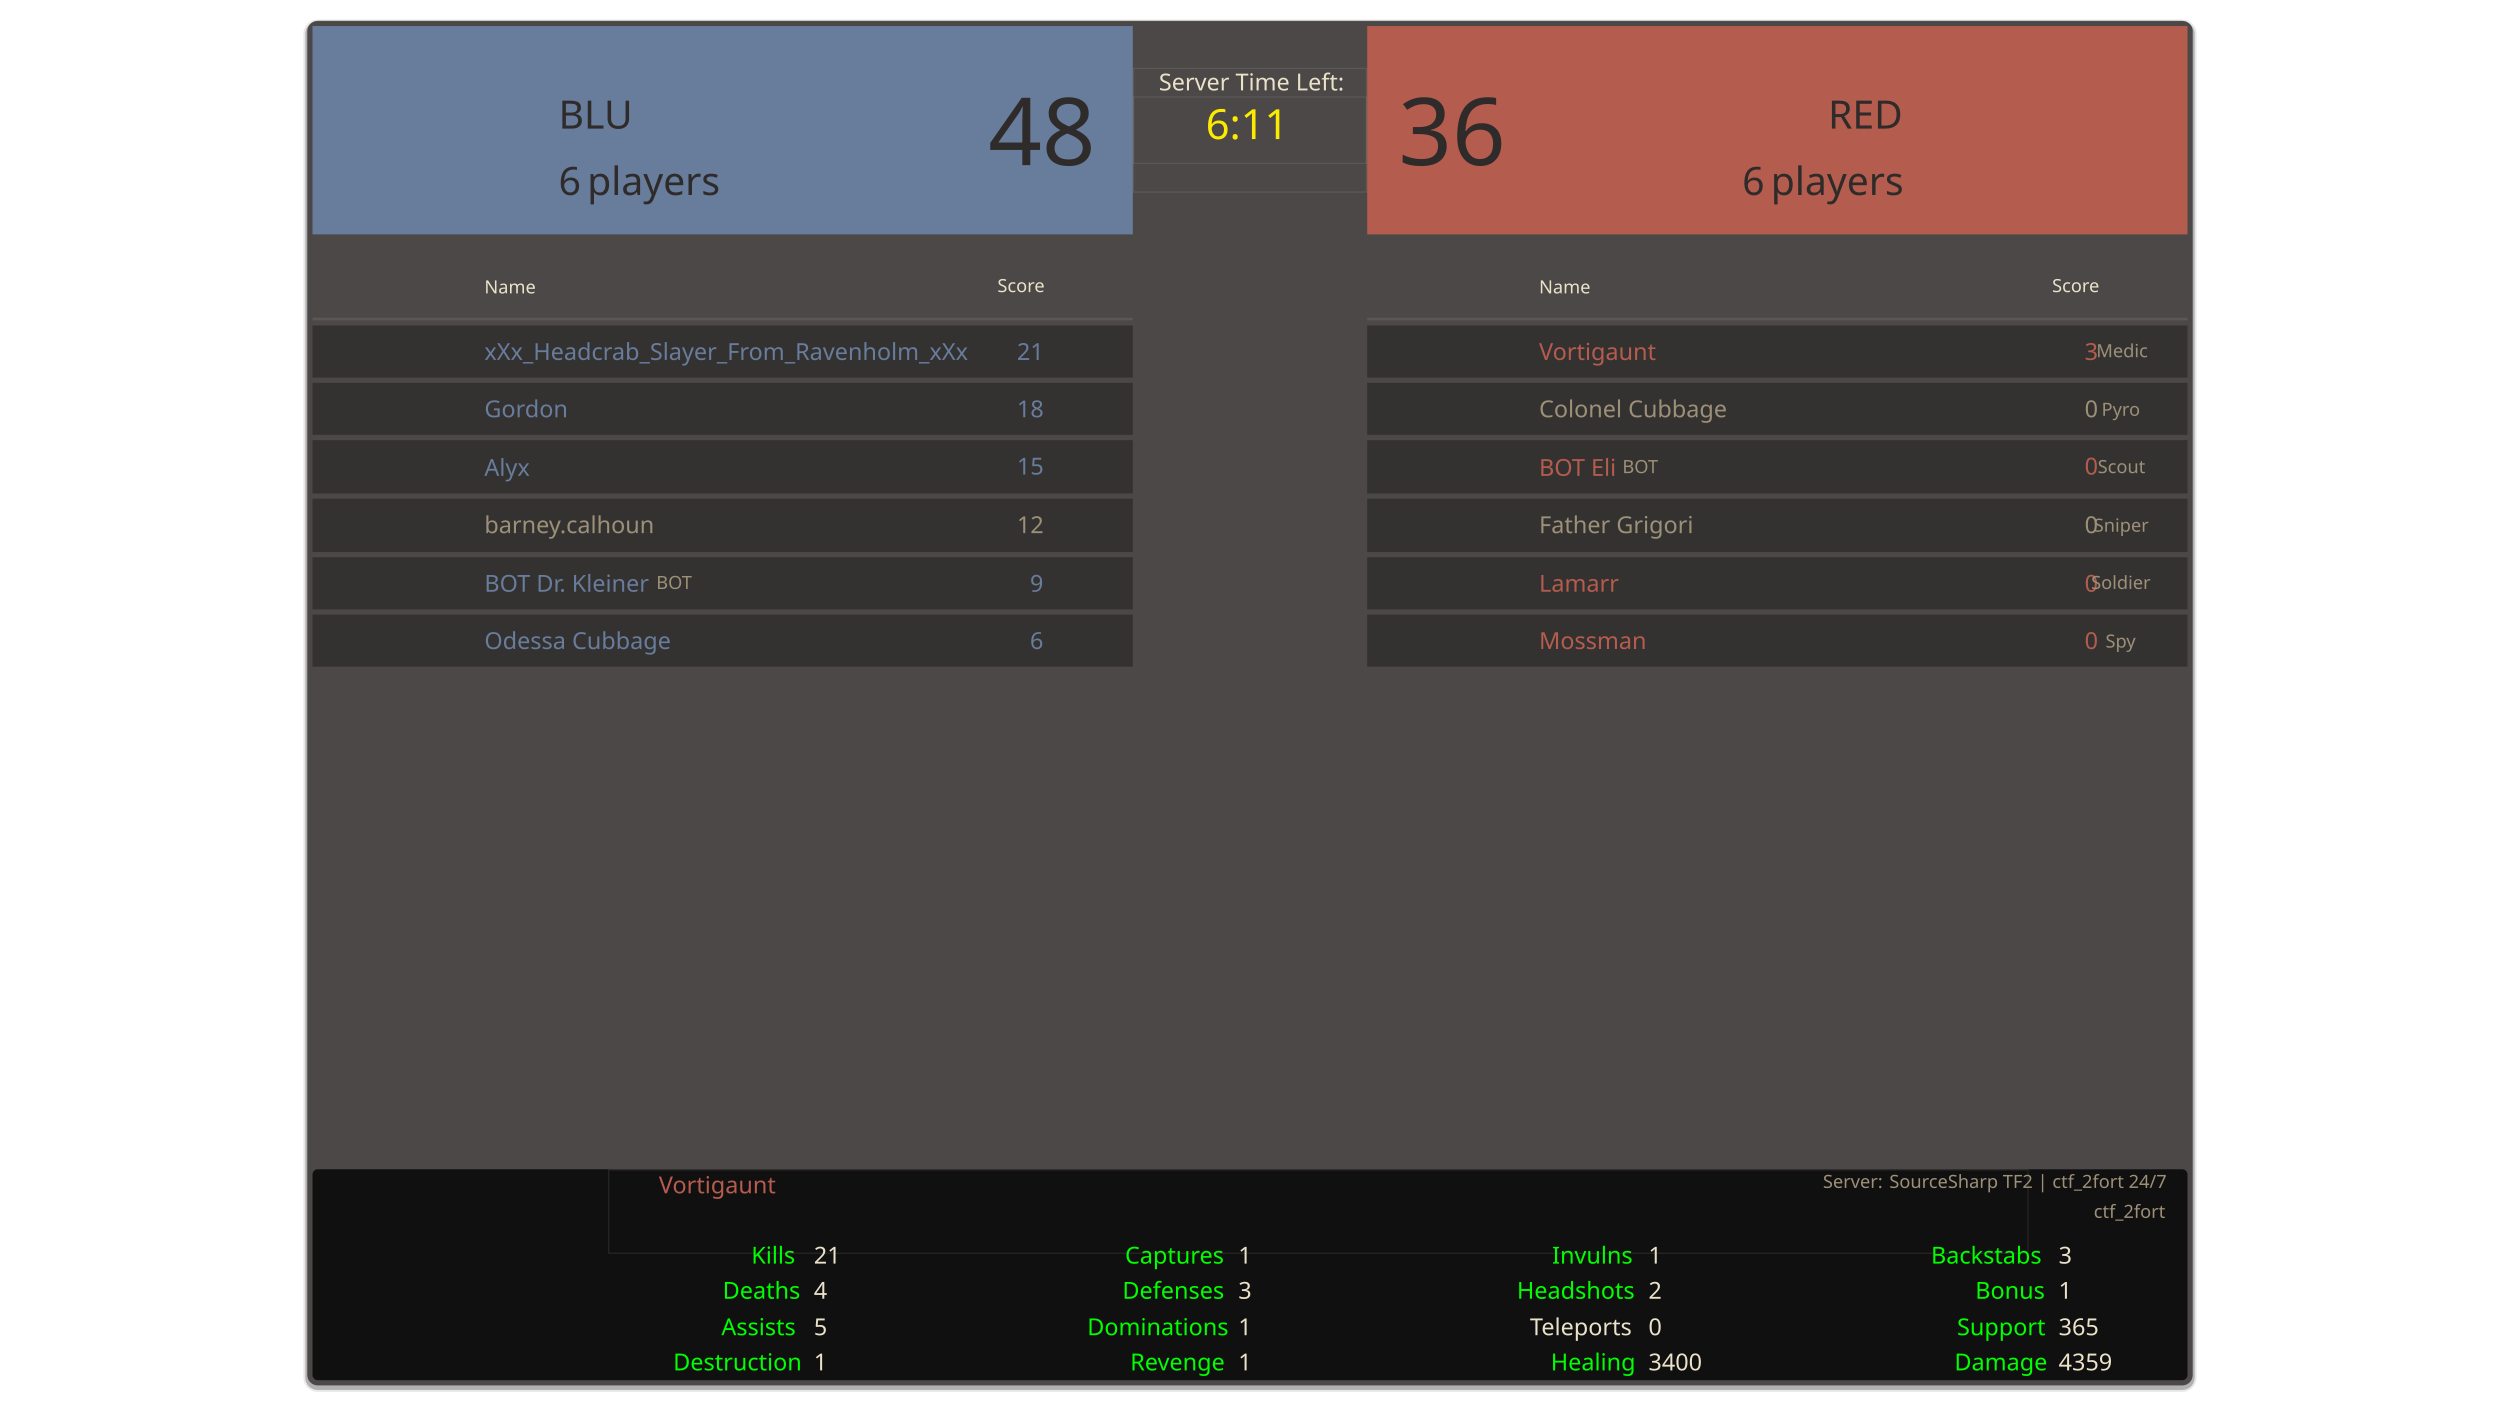
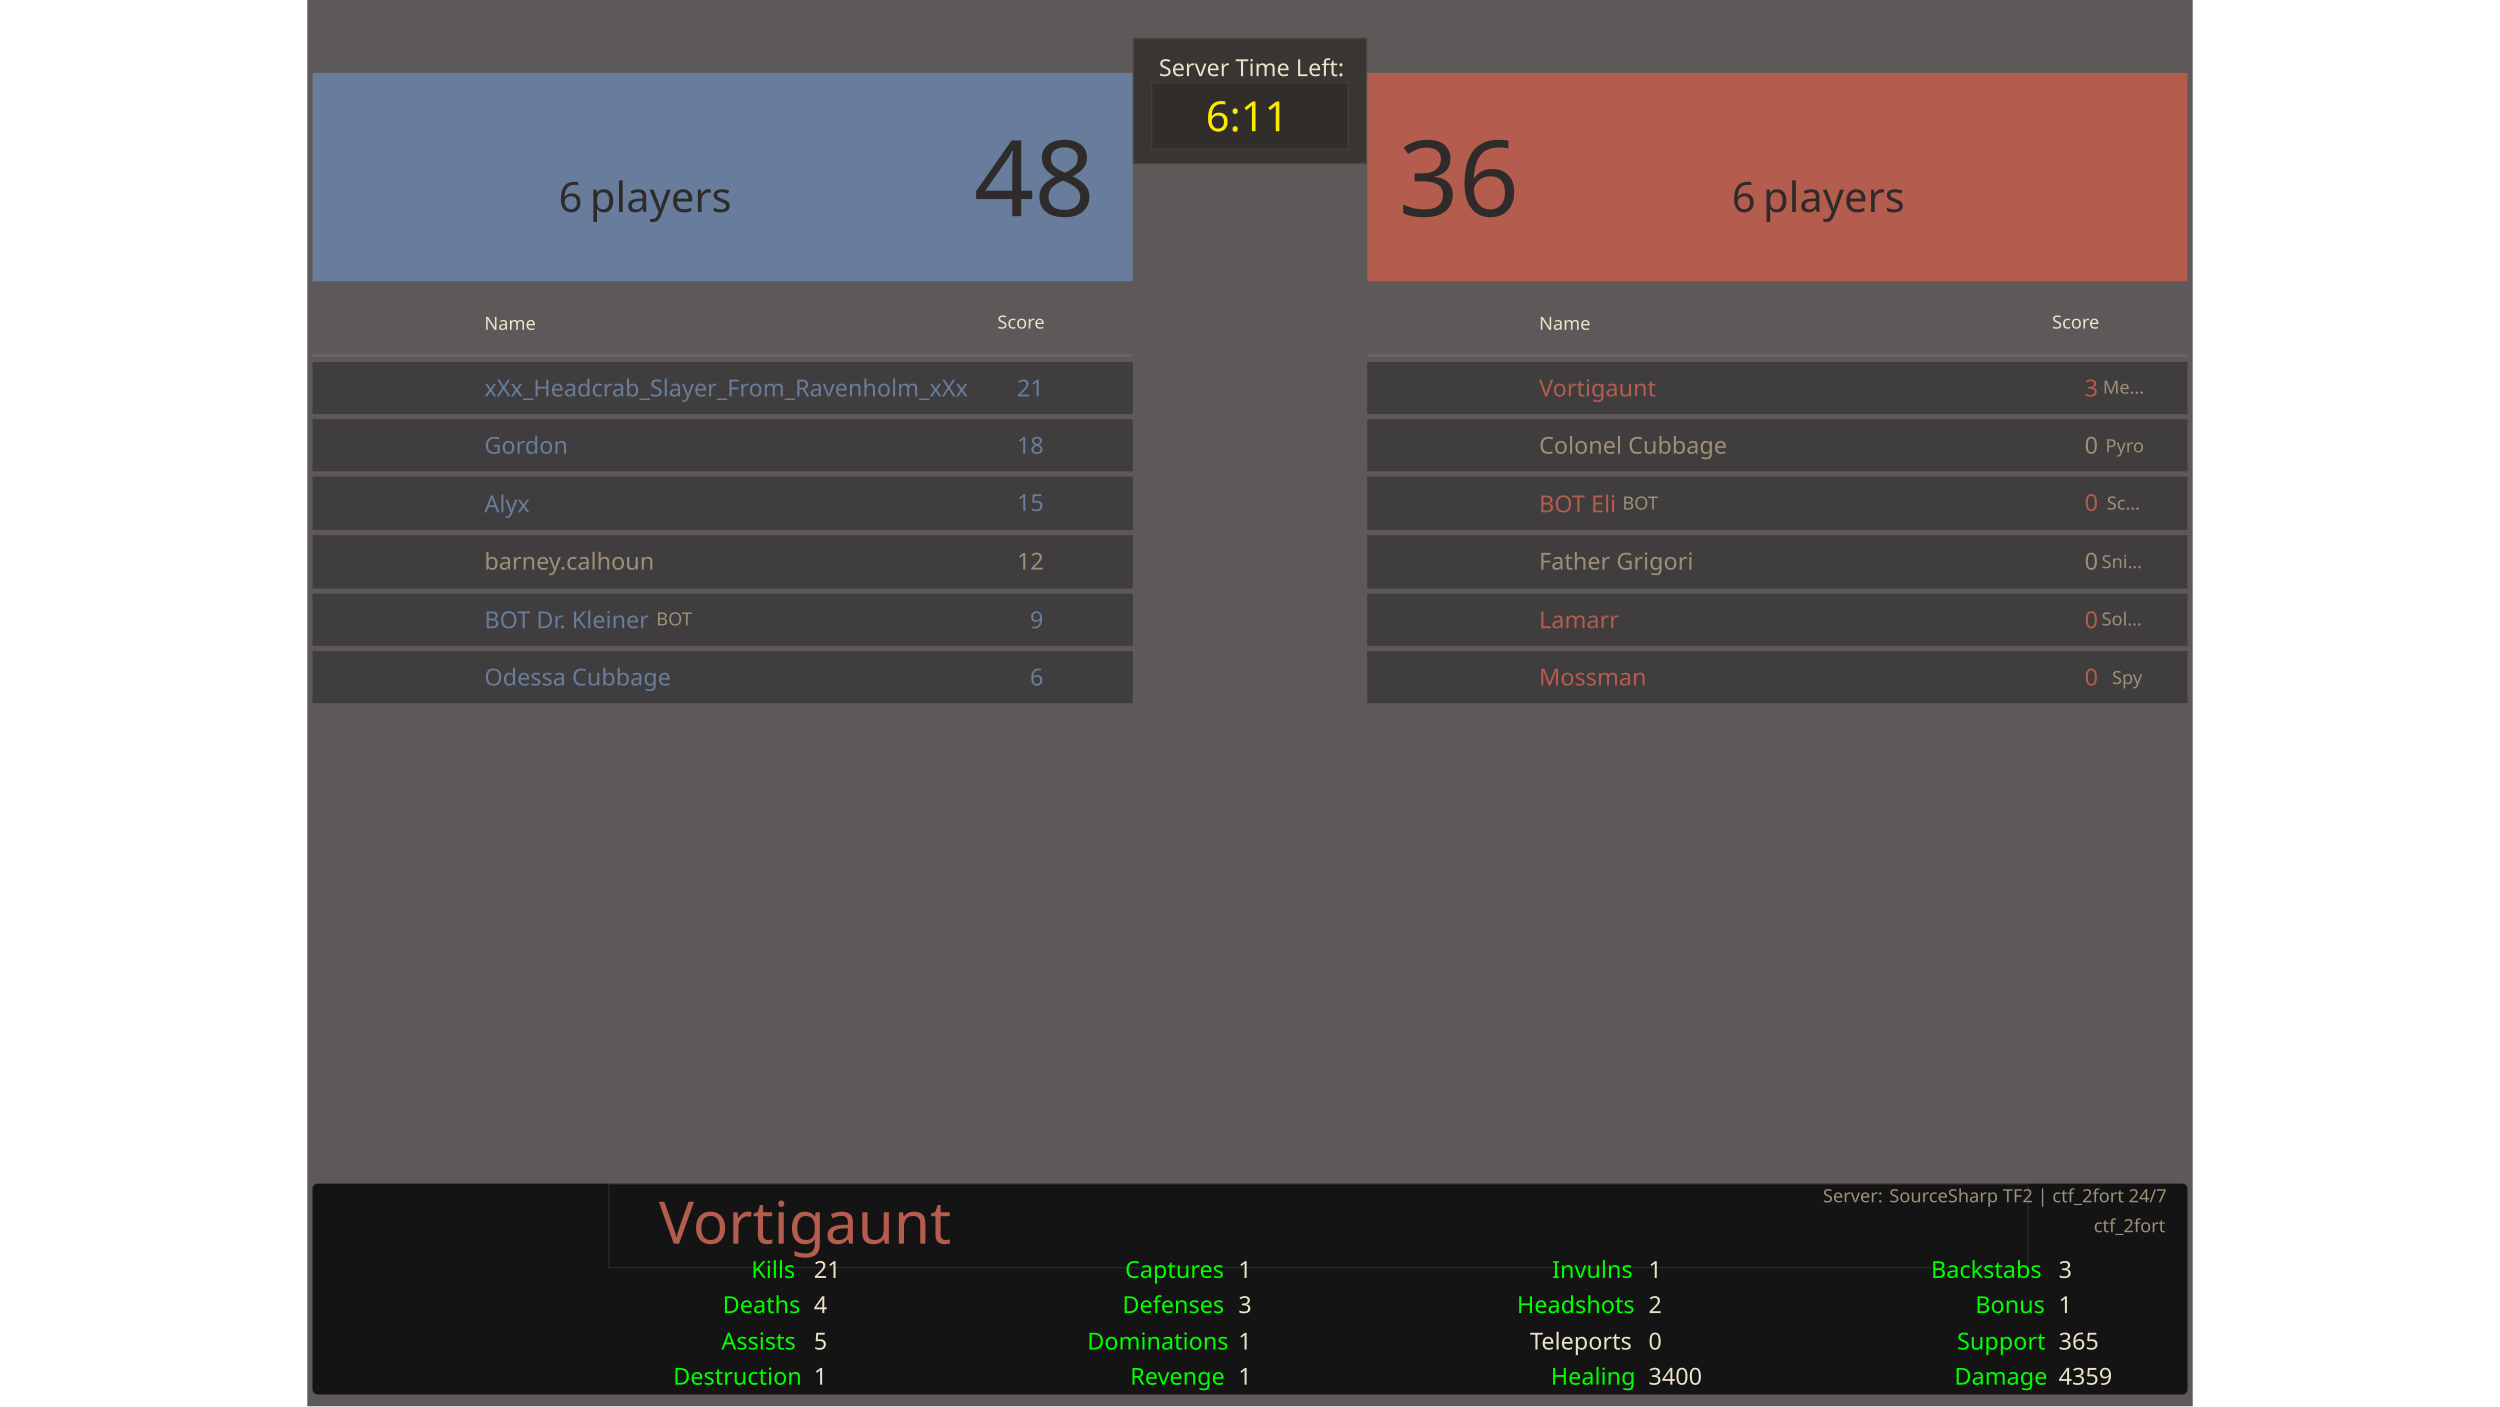
<svg xmlns="http://www.w3.org/2000/svg" width="1920" height="1080" viewBox="0 0 1920 1080" data-scale="1">
-   <rect x="233" y="15" width="1454" height="1054" rx="11" fill="#000000" fill-opacity="0.09" data-e="2" />
-   <rect x="234.5" y="16.5" width="1451" height="1051" rx="9.5" fill="#000000" fill-opacity="0.24" data-e="2" />
-   <rect x="236" y="16" width="1448" height="1048" rx="8" fill="#2e2b2a" fill-opacity="0.78" data-e="2" />
-   <rect x="240" y="20" width="630" height="160" fill="#687c9b" data-e="4" />
-   <text x="429" y="98.75" font-family="TF2 Build" font-size="30" font-weight="500" fill="#2e2b2a" xml:space="preserve" data-e="6">BLU</text>
-   <text x="429" y="149.75" font-family="TF2 Build" font-size="30" font-weight="500" fill="#2e2b2a" xml:space="preserve" data-e="8">6</text>
-   <text x="451" y="149.75" font-family="TF2 Build" font-size="30" font-weight="500" fill="#2e2b2a" xml:space="preserve" data-e="9">players</text>
-   <text x="759" y="126.8" font-family="TF2 Build" font-size="72" font-weight="500" fill="#2e2b2a" xml:space="preserve" data-e="10">48</text>
-   <rect x="870.5" y="52.5" width="179" height="95" fill="none" stroke="#ebe2ca" stroke-opacity="0.1" stroke-width="1" data-e="12" />
-   <text x="890" y="69.45" font-family="TF2 Secondary" font-size="18" font-weight="500" fill="#ebe2ca" xml:space="preserve" data-e="13">Server Time Left:</text>
-   <rect x="870.5" y="74.5" width="179" height="51" fill="none" stroke="#ebe2ca" stroke-opacity="0.1" stroke-width="1" data-e="14" />
-   <text x="926" y="106.8" font-family="TF2 Secondary" font-size="32" font-weight="500" fill="#fbeb00" xml:space="preserve" data-e="15">6:11</text>
-   <rect x="1050" y="20" width="630" height="160" fill="#b45c4d" data-e="16" />
-   <text x="1404" y="98.75" font-family="TF2 Build" font-size="30" font-weight="500" fill="#2e2b2a" xml:space="preserve" data-e="18">RED</text>
-   <text x="1338" y="149.75" font-family="TF2 Build" font-size="30" font-weight="500" fill="#2e2b2a" xml:space="preserve" data-e="20">6</text>
-   <text x="1360" y="149.75" font-family="TF2 Build" font-size="30" font-weight="500" fill="#2e2b2a" xml:space="preserve" data-e="21">players</text>
-   <text x="1074" y="126.8" font-family="TF2 Build" font-size="72" font-weight="500" fill="#2e2b2a" xml:space="preserve" data-e="22">36</text>
+   <rect x="236" y="0" width="1448" height="1080" fill="#2e2b2a" fill-opacity="0.78" data-e="1" />
+   <rect x="240" y="56" width="630" height="160" fill="#687c9b" data-e="4" />
+   <text x="429" y="162.8" font-family="TF2 Secondary" font-size="32" font-weight="500" fill="#2e2b2a" xml:space="preserve" data-e="6">6</text>
+   <text x="453" y="162.8" font-family="TF2 Secondary" font-size="32" font-weight="500" fill="#2e2b2a" xml:space="preserve" data-e="7">players</text>
+   <text x="748" y="166.02" font-family="TF2" font-size="81" font-weight="500" fill="#2e2b2a" xml:space="preserve" data-e="8">48</text>
+   <rect x="870" y="29" width="180" height="97" fill="#2e2b2a" fill-opacity="0.78" data-e="10" />
+   <rect x="870.5" y="29.5" width="179" height="96" fill="none" stroke="#ebe2ca" stroke-opacity="0.1" stroke-width="1" data-e="10" />
+   <text x="890" y="58.45" font-family="TF2 Secondary" font-size="18" font-weight="500" fill="#ebe2ca" xml:space="preserve" data-e="11">Server Time Left:</text>
+   <rect x="884" y="63" width="152" height="52" fill="#2e2b2a" fill-opacity="0.78" data-e="12" />
+   <rect x="884.5" y="63.5" width="151" height="51" fill="none" stroke="#ebe2ca" stroke-opacity="0.1" stroke-width="1" data-e="12" />
+   <text x="926" y="100.8" font-family="TF2 Secondary" font-size="32" font-weight="500" fill="#fbeb00" xml:space="preserve" data-e="14">6:11</text>
+   <rect x="1050" y="56" width="630" height="160" fill="#b45c4d" data-e="15" />
+   <text x="1330" y="162.8" font-family="TF2 Secondary" font-size="32" font-weight="500" fill="#2e2b2a" xml:space="preserve" data-e="17">6</text>
+   <text x="1354" y="162.8" font-family="TF2 Secondary" font-size="32" font-weight="500" fill="#2e2b2a" xml:space="preserve" data-e="18">players</text>
+   <text x="1074" y="166.02" font-family="TF2" font-size="81" font-weight="500" fill="#2e2b2a" xml:space="preserve" data-e="19">36</text>
  <clipPath id="c0">
-     <rect x="240" y="200" width="630" height="690" />
+     <rect x="240" y="228" width="630" height="681" />
  </clipPath>
-   <g clip-path="url(#c0)" data-e="24">
-     <text x="372" y="225.35" font-family="TF2 Secondary" font-size="14" font-weight="500" fill="#ebe2ca" xml:space="preserve" data-e="31">Name</text>
-     <text x="766" y="224.35" font-family="TF2 Secondary" font-size="14" font-weight="500" fill="#ebe2ca" xml:space="preserve" data-e="36">Score</text>
-     <rect x="240" y="244" width="630" height="2" fill="#ebe2ca" fill-opacity="0.1" data-e="39" />
-     <rect x="240" y="250" width="630" height="40" fill="#000000" fill-opacity="0.31" data-e="40" />
-     <text x="372" y="276.45" font-family="TF2 Secondary" font-size="18" font-weight="500" fill="#687c9b" xml:space="preserve" data-e="46">xXx_Headcrab_Slayer_From_Ravenholm_xXx</text>
-     <text x="781" y="276.45" font-family="TF2 Secondary" font-size="18" font-weight="500" fill="#687c9b" xml:space="preserve" data-e="51">21</text>
-     <rect x="240" y="294" width="630" height="40" fill="#000000" fill-opacity="0.31" data-e="54" />
-     <text x="372" y="320.45" font-family="TF2 Secondary" font-size="18" font-weight="500" fill="#687c9b" xml:space="preserve" data-e="60">Gordon</text>
-     <text x="781" y="320.45" font-family="TF2 Secondary" font-size="18" font-weight="500" fill="#687c9b" xml:space="preserve" data-e="65">18</text>
-     <rect x="240" y="338" width="630" height="41" fill="#000000" fill-opacity="0.31" data-e="68" />
-     <text x="372" y="365.45" font-family="TF2 Secondary" font-size="18" font-weight="500" fill="#687c9b" xml:space="preserve" data-e="74">Alyx</text>
-     <text x="781" y="364.45" font-family="TF2 Secondary" font-size="18" font-weight="500" fill="#687c9b" xml:space="preserve" data-e="79">15</text>
-     <rect x="240" y="383" width="630" height="41" fill="#000000" fill-opacity="0.31" data-e="82" />
-     <text x="372" y="409.45" font-family="TF2 Secondary" font-size="18" font-weight="500" fill="#9d9078" xml:space="preserve" data-e="88">barney.calhoun</text>
-     <text x="781" y="409.45" font-family="TF2 Secondary" font-size="18" font-weight="500" fill="#9d9078" xml:space="preserve" data-e="93">12</text>
-     <rect x="240" y="428" width="630" height="40" fill="#000000" fill-opacity="0.31" data-e="96" />
-     <text x="372" y="454.45" font-family="TF2 Secondary" font-size="18" font-weight="500" fill="#687c9b" xml:space="preserve" data-e="102">BOT Dr. Kleiner</text>
-     <text x="504" y="452.35" font-family="TF2 Secondary" font-size="14" font-weight="500" fill="#9d9078" xml:space="preserve" data-e="103">BOT</text>
-     <text x="791" y="454.45" font-family="TF2 Secondary" font-size="18" font-weight="500" fill="#687c9b" xml:space="preserve" data-e="108">9</text>
-     <rect x="240" y="472" width="630" height="40" fill="#000000" fill-opacity="0.31" data-e="111" />
-     <text x="372" y="498.45" font-family="TF2 Secondary" font-size="18" font-weight="500" fill="#687c9b" xml:space="preserve" data-e="117">Odessa Cubbage</text>
-     <text x="791" y="498.45" font-family="TF2 Secondary" font-size="18" font-weight="500" fill="#687c9b" xml:space="preserve" data-e="122">6</text>
+   <g clip-path="url(#c0)" data-e="21">
+     <text x="372" y="253.35" font-family="TF2 Secondary" font-size="14" font-weight="500" fill="#ebe2ca" xml:space="preserve" data-e="28">Name</text>
+     <text x="766" y="252.35" font-family="TF2 Secondary" font-size="14" font-weight="500" fill="#ebe2ca" xml:space="preserve" data-e="33">Score</text>
+     <rect x="240" y="272" width="630" height="2" fill="#ebe2ca" fill-opacity="0.1" data-e="36" />
+     <rect x="240" y="278" width="630" height="40" fill="#000000" fill-opacity="0.31" data-e="37" />
+     <text x="372" y="304.45" font-family="TF2 Secondary" font-size="18" font-weight="500" fill="#687c9b" xml:space="preserve" data-e="43">xXx_Headcrab_Slayer_From_Ravenholm_xXx</text>
+     <text x="781" y="304.45" font-family="TF2 Secondary" font-size="18" font-weight="500" fill="#687c9b" xml:space="preserve" data-e="48">21</text>
+     <rect x="240" y="322" width="630" height="40" fill="#000000" fill-opacity="0.31" data-e="51" />
+     <text x="372" y="348.45" font-family="TF2 Secondary" font-size="18" font-weight="500" fill="#687c9b" xml:space="preserve" data-e="57">Gordon</text>
+     <text x="781" y="348.45" font-family="TF2 Secondary" font-size="18" font-weight="500" fill="#687c9b" xml:space="preserve" data-e="62">18</text>
+     <rect x="240" y="366" width="630" height="41" fill="#000000" fill-opacity="0.31" data-e="65" />
+     <text x="372" y="393.45" font-family="TF2 Secondary" font-size="18" font-weight="500" fill="#687c9b" xml:space="preserve" data-e="71">Alyx</text>
+     <text x="781" y="392.45" font-family="TF2 Secondary" font-size="18" font-weight="500" fill="#687c9b" xml:space="preserve" data-e="76">15</text>
+     <rect x="240" y="411" width="630" height="41" fill="#000000" fill-opacity="0.31" data-e="79" />
+     <text x="372" y="437.45" font-family="TF2 Secondary" font-size="18" font-weight="500" fill="#9d9078" xml:space="preserve" data-e="85">barney.calhoun</text>
+     <text x="781" y="437.45" font-family="TF2 Secondary" font-size="18" font-weight="500" fill="#9d9078" xml:space="preserve" data-e="90">12</text>
+     <rect x="240" y="456" width="630" height="40" fill="#000000" fill-opacity="0.31" data-e="93" />
+     <text x="372" y="482.45" font-family="TF2 Secondary" font-size="18" font-weight="500" fill="#687c9b" xml:space="preserve" data-e="99">BOT Dr. Kleiner</text>
+     <text x="504" y="480.35" font-family="TF2 Secondary" font-size="14" font-weight="500" fill="#9d9078" xml:space="preserve" data-e="100">BOT</text>
+     <text x="791" y="482.45" font-family="TF2 Secondary" font-size="18" font-weight="500" fill="#687c9b" xml:space="preserve" data-e="105">9</text>
+     <rect x="240" y="500" width="630" height="40" fill="#000000" fill-opacity="0.31" data-e="108" />
+     <text x="372" y="526.45" font-family="TF2 Secondary" font-size="18" font-weight="500" fill="#687c9b" xml:space="preserve" data-e="114">Odessa Cubbage</text>
+     <text x="791" y="526.45" font-family="TF2 Secondary" font-size="18" font-weight="500" fill="#687c9b" xml:space="preserve" data-e="119">6</text>
  </g>
  <clipPath id="c1">
-     <rect x="1050" y="200" width="630" height="690" />
+     <rect x="1050" y="228" width="630" height="681" />
  </clipPath>
-   <g clip-path="url(#c1)" data-e="126">
-     <text x="1182" y="225.35" font-family="TF2 Secondary" font-size="14" font-weight="500" fill="#ebe2ca" xml:space="preserve" data-e="133">Name</text>
-     <text x="1576" y="224.35" font-family="TF2 Secondary" font-size="14" font-weight="500" fill="#ebe2ca" xml:space="preserve" data-e="138">Score</text>
-     <rect x="1050" y="244" width="630" height="2" fill="#ebe2ca" fill-opacity="0.1" data-e="141" />
-     <rect x="1050" y="250" width="630" height="40" fill="#000000" fill-opacity="0.31" data-e="142" />
-     <text x="1182" y="276.45" font-family="TF2 Secondary" font-size="18" font-weight="500" fill="#b45c4d" xml:space="preserve" data-e="148">Vortigaunt</text>
-     <text x="1601" y="276.45" font-family="TF2 Secondary" font-size="18" font-weight="500" fill="#b45c4d" xml:space="preserve" data-e="153">3</text>
-     <text x="1610" y="274.35" font-family="TF2 Secondary" font-size="14" font-weight="500" fill="#9d9078" xml:space="preserve" data-e="155">Medic</text>
-     <rect x="1050" y="294" width="630" height="40" fill="#000000" fill-opacity="0.31" data-e="157" />
-     <text x="1182" y="320.45" font-family="TF2 Secondary" font-size="18" font-weight="500" fill="#9d9078" xml:space="preserve" data-e="163">Colonel Cubbage</text>
-     <text x="1601" y="320.45" font-family="TF2 Secondary" font-size="18" font-weight="500" fill="#9d9078" xml:space="preserve" data-e="168">0</text>
-     <text x="1614" y="319.35" font-family="TF2 Secondary" font-size="14" font-weight="500" fill="#9d9078" xml:space="preserve" data-e="170">Pyro</text>
-     <rect x="1050" y="338" width="630" height="41" fill="#000000" fill-opacity="0.31" data-e="172" />
-     <text x="1182" y="365.45" font-family="TF2 Secondary" font-size="18" font-weight="500" fill="#b45c4d" xml:space="preserve" data-e="178">BOT Eli</text>
-     <text x="1246" y="363.35" font-family="TF2 Secondary" font-size="14" font-weight="500" fill="#9d9078" xml:space="preserve" data-e="179">BOT</text>
-     <text x="1601" y="364.45" font-family="TF2 Secondary" font-size="18" font-weight="500" fill="#b45c4d" xml:space="preserve" data-e="184">0</text>
-     <text x="1611" y="363.35" font-family="TF2 Secondary" font-size="14" font-weight="500" fill="#9d9078" xml:space="preserve" data-e="186">Scout</text>
-     <rect x="1050" y="383" width="630" height="41" fill="#000000" fill-opacity="0.31" data-e="188" />
-     <text x="1182" y="409.45" font-family="TF2 Secondary" font-size="18" font-weight="500" fill="#9d9078" xml:space="preserve" data-e="194">Father Grigori</text>
-     <text x="1601" y="409.45" font-family="TF2 Secondary" font-size="18" font-weight="500" fill="#9d9078" xml:space="preserve" data-e="199">0</text>
-     <text x="1608" y="408.35" font-family="TF2 Secondary" font-size="14" font-weight="500" fill="#9d9078" xml:space="preserve" data-e="201">Sniper</text>
-     <rect x="1050" y="428" width="630" height="40" fill="#000000" fill-opacity="0.31" data-e="203" />
-     <text x="1182" y="454.45" font-family="TF2 Secondary" font-size="18" font-weight="500" fill="#b45c4d" xml:space="preserve" data-e="209">Lamarr</text>
-     <text x="1601" y="454.45" font-family="TF2 Secondary" font-size="18" font-weight="500" fill="#b45c4d" xml:space="preserve" data-e="214">0</text>
-     <text x="1606" y="452.35" font-family="TF2 Secondary" font-size="14" font-weight="500" fill="#9d9078" xml:space="preserve" data-e="216">Soldier</text>
-     <rect x="1050" y="472" width="630" height="40" fill="#000000" fill-opacity="0.31" data-e="218" />
-     <text x="1182" y="498.45" font-family="TF2 Secondary" font-size="18" font-weight="500" fill="#b45c4d" xml:space="preserve" data-e="224">Mossman</text>
-     <text x="1601" y="498.45" font-family="TF2 Secondary" font-size="18" font-weight="500" fill="#b45c4d" xml:space="preserve" data-e="229">0</text>
-     <text x="1617" y="497.35" font-family="TF2 Secondary" font-size="14" font-weight="500" fill="#9d9078" xml:space="preserve" data-e="231">Spy</text>
+   <g clip-path="url(#c1)" data-e="123">
+     <text x="1182" y="253.35" font-family="TF2 Secondary" font-size="14" font-weight="500" fill="#ebe2ca" xml:space="preserve" data-e="130">Name</text>
+     <text x="1576" y="252.35" font-family="TF2 Secondary" font-size="14" font-weight="500" fill="#ebe2ca" xml:space="preserve" data-e="135">Score</text>
+     <rect x="1050" y="272" width="630" height="2" fill="#ebe2ca" fill-opacity="0.1" data-e="138" />
+     <rect x="1050" y="278" width="630" height="40" fill="#000000" fill-opacity="0.31" data-e="139" />
+     <text x="1182" y="304.45" font-family="TF2 Secondary" font-size="18" font-weight="500" fill="#b45c4d" xml:space="preserve" data-e="145">Vortigaunt</text>
+     <text x="1601" y="304.45" font-family="TF2 Secondary" font-size="18" font-weight="500" fill="#b45c4d" xml:space="preserve" data-e="150">3</text>
+     <text x="1615" y="302.35" font-family="TF2 Secondary" font-size="14" font-weight="500" fill="#9d9078" xml:space="preserve" data-e="152">Me…</text>
+     <rect x="1050" y="322" width="630" height="40" fill="#000000" fill-opacity="0.31" data-e="154" />
+     <text x="1182" y="348.45" font-family="TF2 Secondary" font-size="18" font-weight="500" fill="#9d9078" xml:space="preserve" data-e="160">Colonel Cubbage</text>
+     <text x="1601" y="348.45" font-family="TF2 Secondary" font-size="18" font-weight="500" fill="#9d9078" xml:space="preserve" data-e="165">0</text>
+     <text x="1617" y="347.35" font-family="TF2 Secondary" font-size="14" font-weight="500" fill="#9d9078" xml:space="preserve" data-e="167">Pyro</text>
+     <rect x="1050" y="366" width="630" height="41" fill="#000000" fill-opacity="0.31" data-e="169" />
+     <text x="1182" y="393.45" font-family="TF2 Secondary" font-size="18" font-weight="500" fill="#b45c4d" xml:space="preserve" data-e="175">BOT Eli</text>
+     <text x="1246" y="391.35" font-family="TF2 Secondary" font-size="14" font-weight="500" fill="#9d9078" xml:space="preserve" data-e="176">BOT</text>
+     <text x="1601" y="392.45" font-family="TF2 Secondary" font-size="18" font-weight="500" fill="#b45c4d" xml:space="preserve" data-e="181">0</text>
+     <text x="1618" y="391.35" font-family="TF2 Secondary" font-size="14" font-weight="500" fill="#9d9078" xml:space="preserve" data-e="183">Sc…</text>
+     <rect x="1050" y="411" width="630" height="41" fill="#000000" fill-opacity="0.31" data-e="185" />
+     <text x="1182" y="437.45" font-family="TF2 Secondary" font-size="18" font-weight="500" fill="#9d9078" xml:space="preserve" data-e="191">Father Grigori</text>
+     <text x="1601" y="437.45" font-family="TF2 Secondary" font-size="18" font-weight="500" fill="#9d9078" xml:space="preserve" data-e="196">0</text>
+     <text x="1614" y="436.35" font-family="TF2 Secondary" font-size="14" font-weight="500" fill="#9d9078" xml:space="preserve" data-e="198">Sni…</text>
+     <rect x="1050" y="456" width="630" height="40" fill="#000000" fill-opacity="0.31" data-e="200" />
+     <text x="1182" y="482.45" font-family="TF2 Secondary" font-size="18" font-weight="500" fill="#b45c4d" xml:space="preserve" data-e="206">Lamarr</text>
+     <text x="1601" y="482.45" font-family="TF2 Secondary" font-size="18" font-weight="500" fill="#b45c4d" xml:space="preserve" data-e="211">0</text>
+     <text x="1614" y="480.35" font-family="TF2 Secondary" font-size="14" font-weight="500" fill="#9d9078" xml:space="preserve" data-e="213">Sol…</text>
+     <rect x="1050" y="500" width="630" height="40" fill="#000000" fill-opacity="0.31" data-e="215" />
+     <text x="1182" y="526.45" font-family="TF2 Secondary" font-size="18" font-weight="500" fill="#b45c4d" xml:space="preserve" data-e="221">Mossman</text>
+     <text x="1601" y="526.45" font-family="TF2 Secondary" font-size="18" font-weight="500" fill="#b45c4d" xml:space="preserve" data-e="226">0</text>
+     <text x="1622" y="525.35" font-family="TF2 Secondary" font-size="14" font-weight="500" fill="#9d9078" xml:space="preserve" data-e="228">Spy</text>
  </g>
-   <rect x="240" y="898" width="1440" height="162" rx="4" fill="#000000" fill-opacity="0.77" data-e="233" />
-   <rect x="467.5" y="898.5" width="1090" height="64" fill="none" stroke="#ebe2ca" stroke-opacity="0.1" stroke-width="1" data-e="234" />
-   <text x="506" y="916.45" font-family="TF2 Secondary" font-size="18" font-weight="500" fill="#b45c4d" xml:space="preserve" data-e="238">Vortigaunt</text>
-   <text x="1400" y="912.35" font-family="TF2 Secondary" font-size="14" font-weight="500" fill="#9d9078" xml:space="preserve" data-e="242">Server:</text>
-   <text x="1451" y="912.35" font-family="TF2 Secondary" font-size="14" font-weight="500" fill="#9d9078" xml:space="preserve" data-e="243">SourceSharp TF2 | ctf_2fort 24/7</text>
-   <text x="1608" y="935.35" font-family="TF2 Secondary" font-size="14" font-weight="500" fill="#9d9078" xml:space="preserve" data-e="244">ctf_2fort</text>
-   <text x="577" y="970.45" font-family="TF2 Secondary" font-size="18" font-weight="500" fill="#00ff00" xml:space="preserve" data-e="246">Kills</text>
-   <text x="625" y="970.45" font-family="TF2 Secondary" font-size="18" font-weight="500" fill="#ebe2ca" xml:space="preserve" data-e="247">21</text>
-   <text x="864" y="970.45" font-family="TF2 Secondary" font-size="18" font-weight="500" fill="#00ff00" xml:space="preserve" data-e="249">Captures</text>
-   <text x="951" y="970.45" font-family="TF2 Secondary" font-size="18" font-weight="500" fill="#ebe2ca" xml:space="preserve" data-e="250">1</text>
-   <text x="1192" y="970.45" font-family="TF2 Secondary" font-size="18" font-weight="500" fill="#00ff00" xml:space="preserve" data-e="252">Invulns</text>
-   <text x="1266" y="970.45" font-family="TF2 Secondary" font-size="18" font-weight="500" fill="#ebe2ca" xml:space="preserve" data-e="253">1</text>
-   <text x="1483" y="970.45" font-family="TF2 Secondary" font-size="18" font-weight="500" fill="#00ff00" xml:space="preserve" data-e="255">Backstabs</text>
-   <text x="1581" y="970.45" font-family="TF2 Secondary" font-size="18" font-weight="500" fill="#ebe2ca" xml:space="preserve" data-e="256">3</text>
-   <text x="555" y="997.45" font-family="TF2 Secondary" font-size="18" font-weight="500" fill="#00ff00" xml:space="preserve" data-e="257">Deaths</text>
-   <text x="625" y="997.45" font-family="TF2 Secondary" font-size="18" font-weight="500" fill="#ebe2ca" xml:space="preserve" data-e="258">4</text>
-   <text x="862" y="997.45" font-family="TF2 Secondary" font-size="18" font-weight="500" fill="#00ff00" xml:space="preserve" data-e="260">Defenses</text>
-   <text x="951" y="997.45" font-family="TF2 Secondary" font-size="18" font-weight="500" fill="#ebe2ca" xml:space="preserve" data-e="261">3</text>
-   <text x="1165" y="997.45" font-family="TF2 Secondary" font-size="18" font-weight="500" fill="#00ff00" xml:space="preserve" data-e="263">Headshots</text>
-   <text x="1266" y="997.45" font-family="TF2 Secondary" font-size="18" font-weight="500" fill="#ebe2ca" xml:space="preserve" data-e="264">2</text>
-   <text x="1517" y="997.45" font-family="TF2 Secondary" font-size="18" font-weight="500" fill="#00ff00" xml:space="preserve" data-e="266">Bonus</text>
-   <text x="1581" y="997.45" font-family="TF2 Secondary" font-size="18" font-weight="500" fill="#ebe2ca" xml:space="preserve" data-e="267">1</text>
-   <text x="554" y="1025.45" font-family="TF2 Secondary" font-size="18" font-weight="500" fill="#00ff00" xml:space="preserve" data-e="268">Assists</text>
-   <text x="625" y="1025.45" font-family="TF2 Secondary" font-size="18" font-weight="500" fill="#ebe2ca" xml:space="preserve" data-e="269">5</text>
-   <text x="835" y="1025.45" font-family="TF2 Secondary" font-size="18" font-weight="500" fill="#00ff00" xml:space="preserve" data-e="271">Dominations</text>
-   <text x="951" y="1025.45" font-family="TF2 Secondary" font-size="18" font-weight="500" fill="#ebe2ca" xml:space="preserve" data-e="272">1</text>
-   <text x="1175" y="1025.45" font-family="TF2 Secondary" font-size="18" font-weight="500" fill="#ebe2ca" xml:space="preserve" data-e="274">Teleports</text>
-   <text x="1266" y="1025.45" font-family="TF2 Secondary" font-size="18" font-weight="500" fill="#ebe2ca" xml:space="preserve" data-e="275">0</text>
-   <text x="1503" y="1025.45" font-family="TF2 Secondary" font-size="18" font-weight="500" fill="#00ff00" xml:space="preserve" data-e="277">Support</text>
-   <text x="1581" y="1025.45" font-family="TF2 Secondary" font-size="18" font-weight="500" fill="#ebe2ca" xml:space="preserve" data-e="278">365</text>
-   <text x="517" y="1052.45" font-family="TF2 Secondary" font-size="18" font-weight="500" fill="#00ff00" xml:space="preserve" data-e="279">Destruction</text>
-   <text x="625" y="1052.45" font-family="TF2 Secondary" font-size="18" font-weight="500" fill="#ebe2ca" xml:space="preserve" data-e="280">1</text>
-   <text x="868" y="1052.45" font-family="TF2 Secondary" font-size="18" font-weight="500" fill="#00ff00" xml:space="preserve" data-e="282">Revenge</text>
-   <text x="951" y="1052.45" font-family="TF2 Secondary" font-size="18" font-weight="500" fill="#ebe2ca" xml:space="preserve" data-e="283">1</text>
-   <text x="1191" y="1052.45" font-family="TF2 Secondary" font-size="18" font-weight="500" fill="#00ff00" xml:space="preserve" data-e="285">Healing</text>
-   <text x="1266" y="1052.45" font-family="TF2 Secondary" font-size="18" font-weight="500" fill="#ebe2ca" xml:space="preserve" data-e="286">3400</text>
-   <text x="1501" y="1052.45" font-family="TF2 Secondary" font-size="18" font-weight="500" fill="#00ff00" xml:space="preserve" data-e="288">Damage</text>
-   <text x="1581" y="1052.45" font-family="TF2 Secondary" font-size="18" font-weight="500" fill="#ebe2ca" xml:space="preserve" data-e="289">4359</text>
+   <rect x="240" y="909" width="1440" height="162" rx="4" fill="#000000" fill-opacity="0.77" data-e="230" />
+   <rect x="467.5" y="909.5" width="1090" height="64" fill="none" stroke="#ebe2ca" stroke-opacity="0.1" stroke-width="1" data-e="231" />
+   <text x="506" y="955.12" font-family="TF2 Secondary" font-size="45" font-weight="500" fill="#b45c4d" xml:space="preserve" data-e="235">Vortigaunt</text>
+   <text x="1400" y="923.35" font-family="TF2 Secondary" font-size="14" font-weight="500" fill="#9d9078" xml:space="preserve" data-e="239">Server:</text>
+   <text x="1451" y="923.35" font-family="TF2 Secondary" font-size="14" font-weight="500" fill="#9d9078" xml:space="preserve" data-e="240">SourceSharp TF2 | ctf_2fort 24/7</text>
+   <text x="1608" y="946.35" font-family="TF2 Secondary" font-size="14" font-weight="500" fill="#9d9078" xml:space="preserve" data-e="241">ctf_2fort</text>
+   <text x="577" y="981.45" font-family="TF2 Secondary" font-size="18" font-weight="500" fill="#00ff00" xml:space="preserve" data-e="243">Kills</text>
+   <text x="625" y="981.45" font-family="TF2 Secondary" font-size="18" font-weight="500" fill="#ebe2ca" xml:space="preserve" data-e="244">21</text>
+   <text x="864" y="981.45" font-family="TF2 Secondary" font-size="18" font-weight="500" fill="#00ff00" xml:space="preserve" data-e="246">Captures</text>
+   <text x="951" y="981.45" font-family="TF2 Secondary" font-size="18" font-weight="500" fill="#ebe2ca" xml:space="preserve" data-e="247">1</text>
+   <text x="1192" y="981.45" font-family="TF2 Secondary" font-size="18" font-weight="500" fill="#00ff00" xml:space="preserve" data-e="249">Invulns</text>
+   <text x="1266" y="981.45" font-family="TF2 Secondary" font-size="18" font-weight="500" fill="#ebe2ca" xml:space="preserve" data-e="250">1</text>
+   <text x="1483" y="981.45" font-family="TF2 Secondary" font-size="18" font-weight="500" fill="#00ff00" xml:space="preserve" data-e="252">Backstabs</text>
+   <text x="1581" y="981.45" font-family="TF2 Secondary" font-size="18" font-weight="500" fill="#ebe2ca" xml:space="preserve" data-e="253">3</text>
+   <text x="555" y="1008.45" font-family="TF2 Secondary" font-size="18" font-weight="500" fill="#00ff00" xml:space="preserve" data-e="254">Deaths</text>
+   <text x="625" y="1008.45" font-family="TF2 Secondary" font-size="18" font-weight="500" fill="#ebe2ca" xml:space="preserve" data-e="255">4</text>
+   <text x="862" y="1008.45" font-family="TF2 Secondary" font-size="18" font-weight="500" fill="#00ff00" xml:space="preserve" data-e="257">Defenses</text>
+   <text x="951" y="1008.45" font-family="TF2 Secondary" font-size="18" font-weight="500" fill="#ebe2ca" xml:space="preserve" data-e="258">3</text>
+   <text x="1165" y="1008.45" font-family="TF2 Secondary" font-size="18" font-weight="500" fill="#00ff00" xml:space="preserve" data-e="260">Headshots</text>
+   <text x="1266" y="1008.45" font-family="TF2 Secondary" font-size="18" font-weight="500" fill="#ebe2ca" xml:space="preserve" data-e="261">2</text>
+   <text x="1517" y="1008.45" font-family="TF2 Secondary" font-size="18" font-weight="500" fill="#00ff00" xml:space="preserve" data-e="263">Bonus</text>
+   <text x="1581" y="1008.45" font-family="TF2 Secondary" font-size="18" font-weight="500" fill="#ebe2ca" xml:space="preserve" data-e="264">1</text>
+   <text x="554" y="1036.45" font-family="TF2 Secondary" font-size="18" font-weight="500" fill="#00ff00" xml:space="preserve" data-e="265">Assists</text>
+   <text x="625" y="1036.45" font-family="TF2 Secondary" font-size="18" font-weight="500" fill="#ebe2ca" xml:space="preserve" data-e="266">5</text>
+   <text x="835" y="1036.45" font-family="TF2 Secondary" font-size="18" font-weight="500" fill="#00ff00" xml:space="preserve" data-e="268">Dominations</text>
+   <text x="951" y="1036.45" font-family="TF2 Secondary" font-size="18" font-weight="500" fill="#ebe2ca" xml:space="preserve" data-e="269">1</text>
+   <text x="1175" y="1036.45" font-family="TF2 Secondary" font-size="18" font-weight="500" fill="#ebe2ca" xml:space="preserve" data-e="271">Teleports</text>
+   <text x="1266" y="1036.45" font-family="TF2 Secondary" font-size="18" font-weight="500" fill="#ebe2ca" xml:space="preserve" data-e="272">0</text>
+   <text x="1503" y="1036.45" font-family="TF2 Secondary" font-size="18" font-weight="500" fill="#00ff00" xml:space="preserve" data-e="274">Support</text>
+   <text x="1581" y="1036.45" font-family="TF2 Secondary" font-size="18" font-weight="500" fill="#ebe2ca" xml:space="preserve" data-e="275">365</text>
+   <text x="517" y="1063.45" font-family="TF2 Secondary" font-size="18" font-weight="500" fill="#00ff00" xml:space="preserve" data-e="276">Destruction</text>
+   <text x="625" y="1063.45" font-family="TF2 Secondary" font-size="18" font-weight="500" fill="#ebe2ca" xml:space="preserve" data-e="277">1</text>
+   <text x="868" y="1063.45" font-family="TF2 Secondary" font-size="18" font-weight="500" fill="#00ff00" xml:space="preserve" data-e="279">Revenge</text>
+   <text x="951" y="1063.45" font-family="TF2 Secondary" font-size="18" font-weight="500" fill="#ebe2ca" xml:space="preserve" data-e="280">1</text>
+   <text x="1191" y="1063.45" font-family="TF2 Secondary" font-size="18" font-weight="500" fill="#00ff00" xml:space="preserve" data-e="282">Healing</text>
+   <text x="1266" y="1063.45" font-family="TF2 Secondary" font-size="18" font-weight="500" fill="#ebe2ca" xml:space="preserve" data-e="283">3400</text>
+   <text x="1501" y="1063.45" font-family="TF2 Secondary" font-size="18" font-weight="500" fill="#00ff00" xml:space="preserve" data-e="285">Damage</text>
+   <text x="1581" y="1063.45" font-family="TF2 Secondary" font-size="18" font-weight="500" fill="#ebe2ca" xml:space="preserve" data-e="286">4359</text>
</svg>
